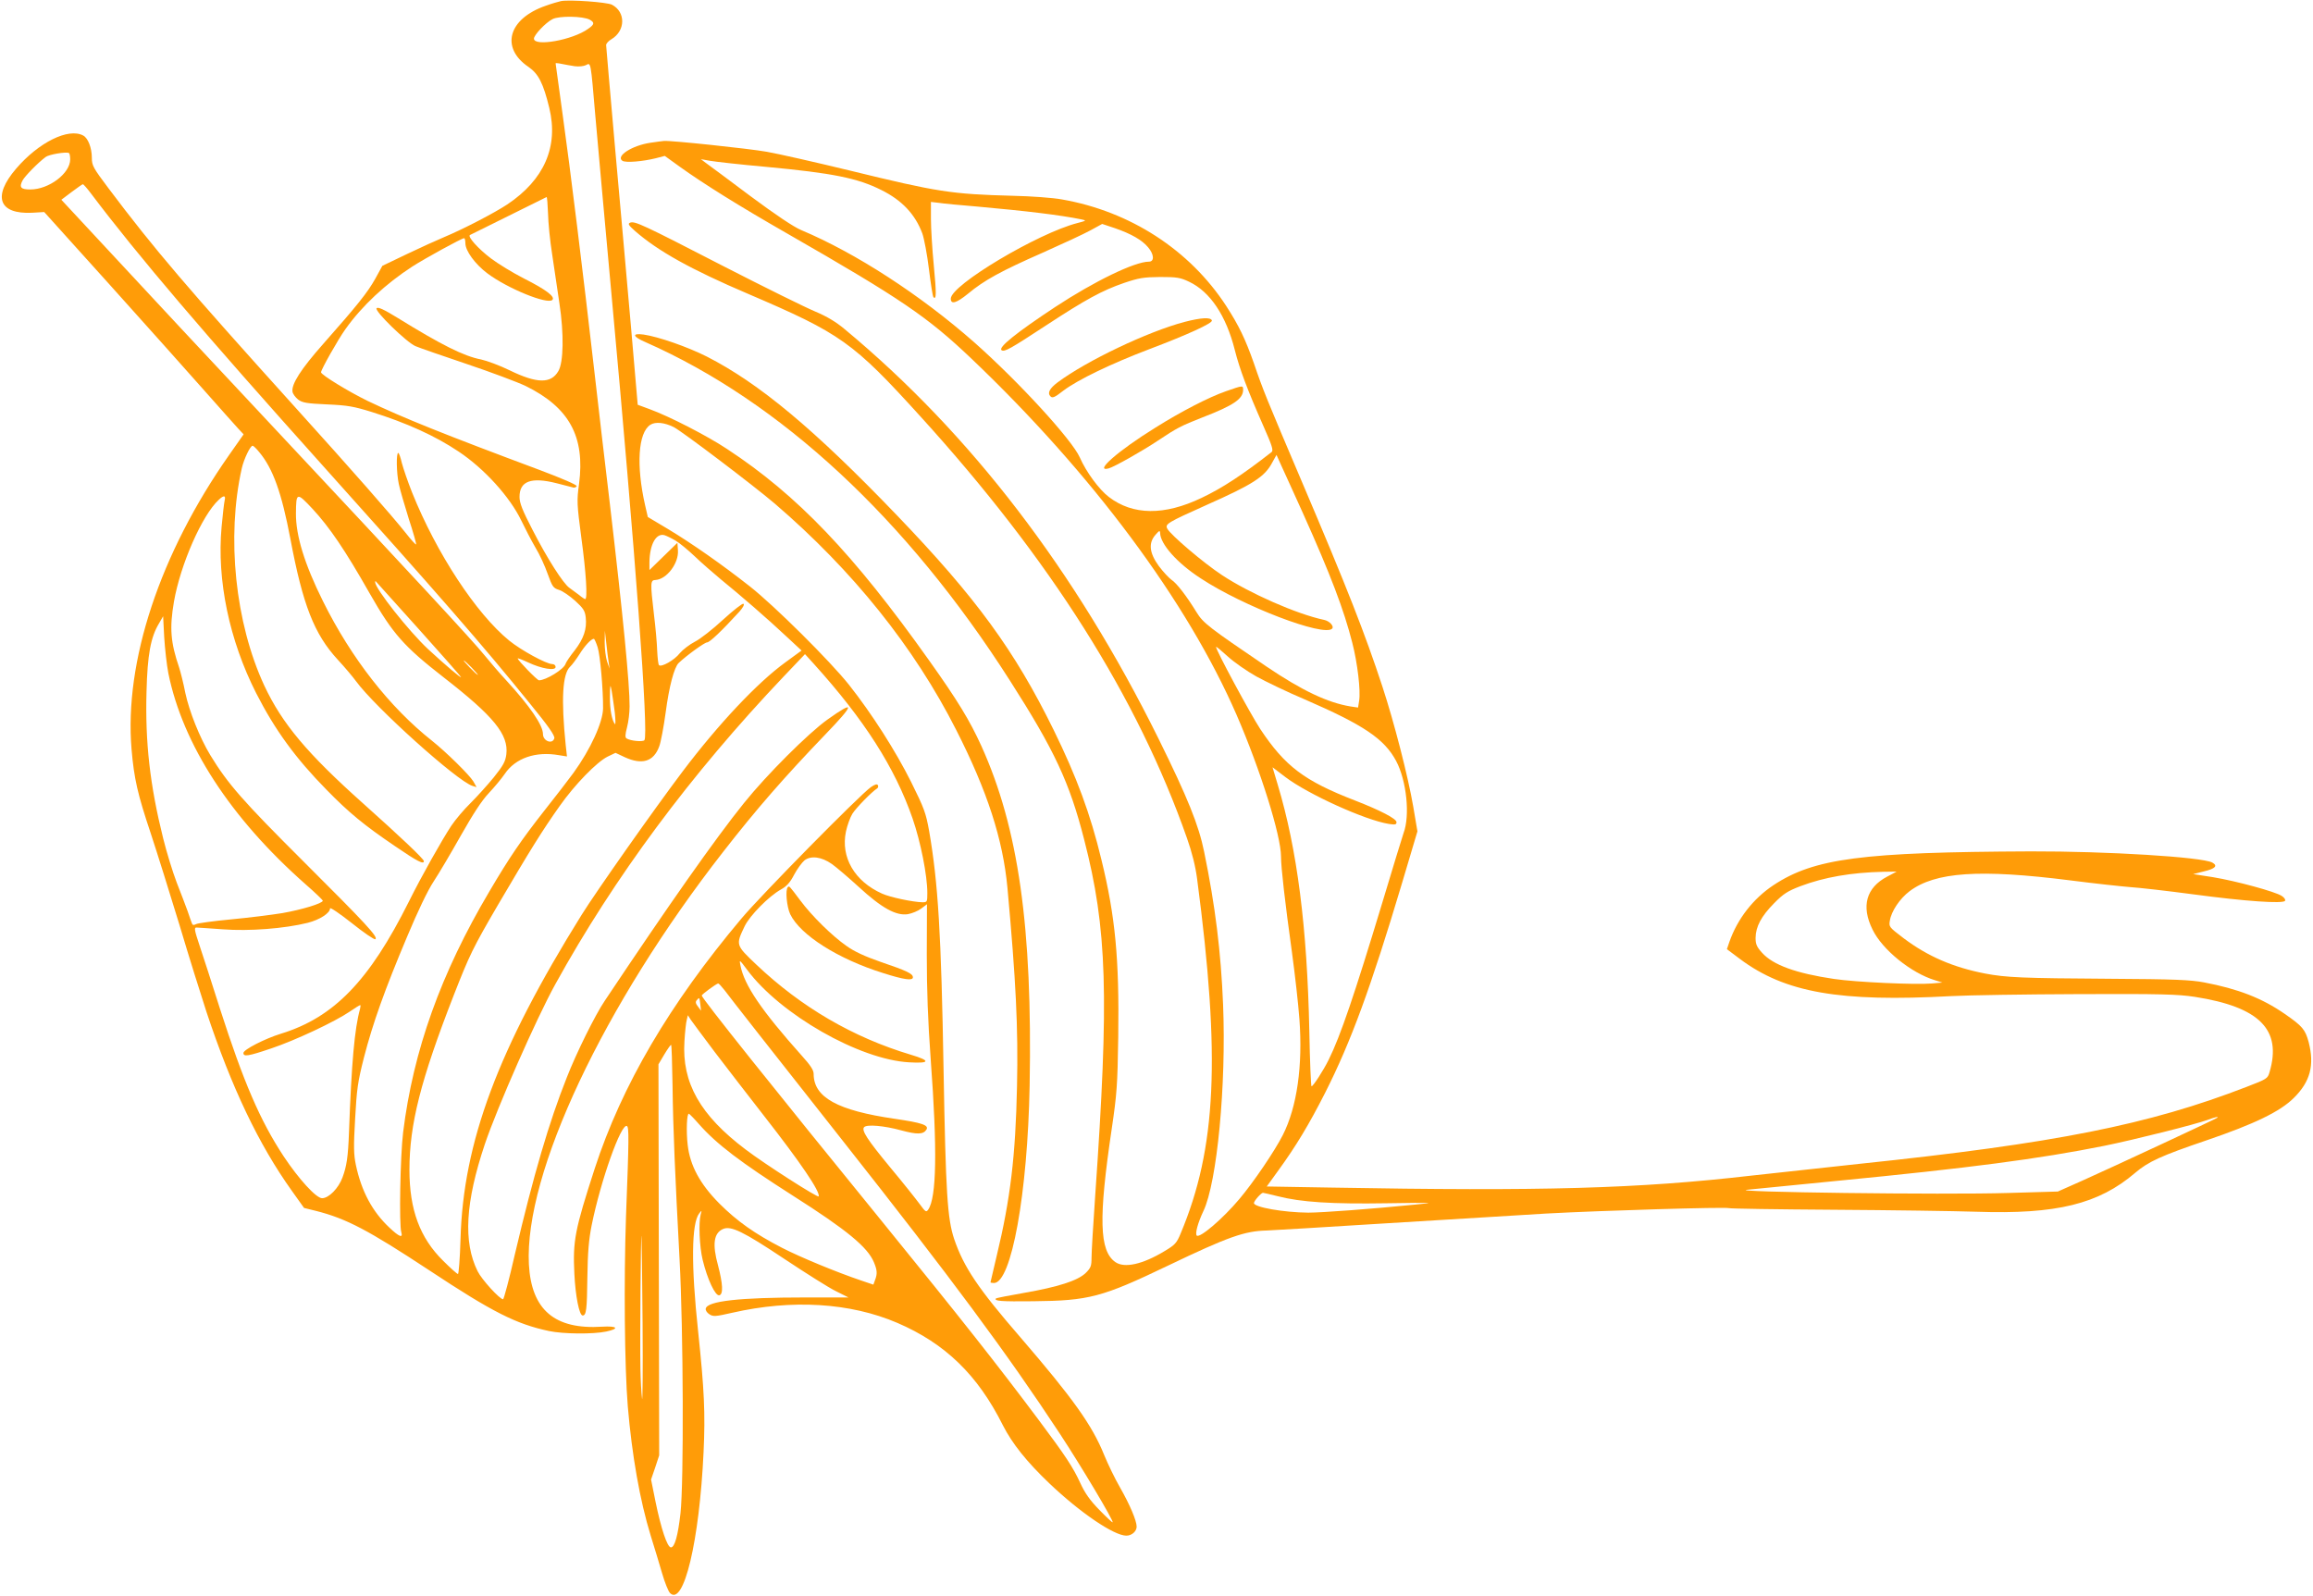
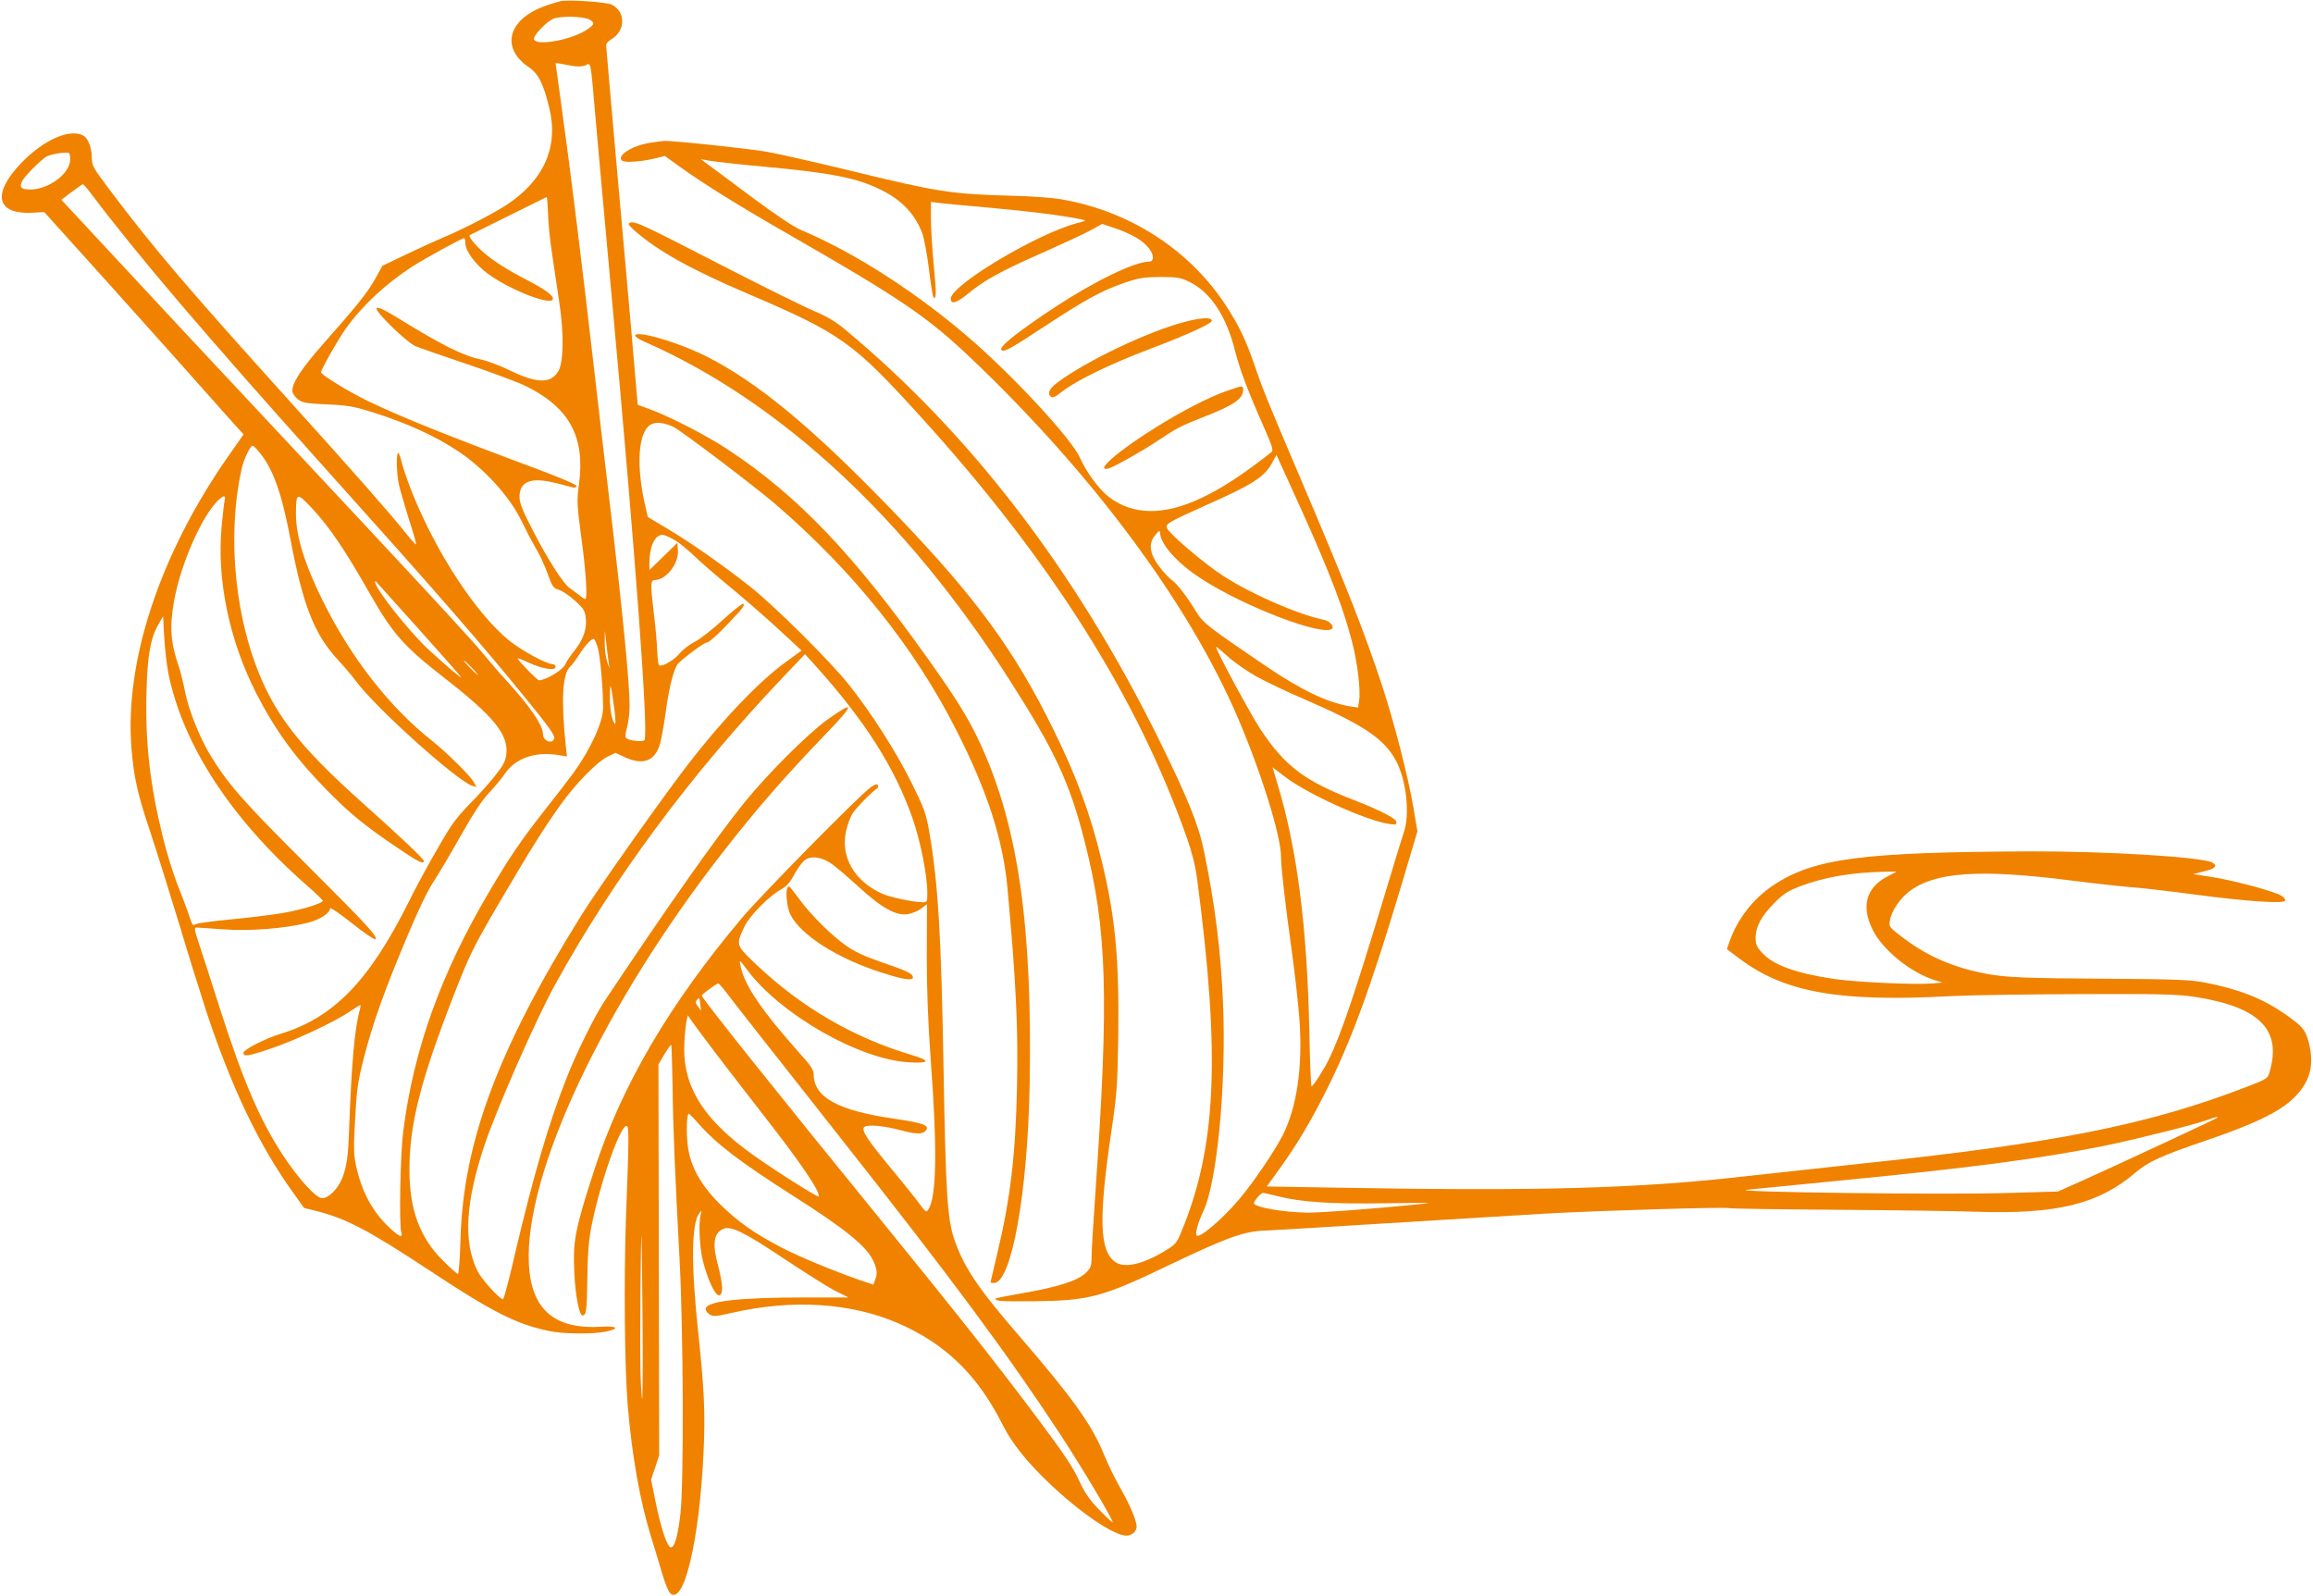
<svg xmlns="http://www.w3.org/2000/svg" version="1.0" width="58" height="40" viewBox="0 0 1280 884">
-   <g fill="#FF9C08">
+   <g fill="#F08200">
    <path d="M310 .6c-1.4.3-5.2 1.4-8.5 2.6-20.8 7.2-25.2 23.3-9.5 33.9 5.5 3.8 8.2 9.1 11.5 22.7 5.2 21.5-2.8 39.8-23.3 53.5-7.1 4.7-24.4 13.7-35.2 18.2-3.6 1.5-12.7 5.6-20.2 9.2l-13.8 6.6-3.9 7.1c-4.3 7.7-9.9 14.7-28.9 36.2-12.3 13.9-17.7 22.3-17 26.5.2 1.2 1.6 3.1 3.1 4.3 2.4 1.8 4.8 2.2 16 2.7 11.4.5 14.8 1.1 24.8 4.2 19.4 6.1 35.1 13.2 48.1 21.9 14.3 9.5 28.5 25.2 34.8 38.3 2.1 4.4 5.6 11.1 7.8 14.9 2.3 3.7 5.3 10.3 6.8 14.6 2.6 7.2 3.1 7.9 6.3 8.9 2 .6 6 3.4 9 6.1 4.5 4.1 5.4 5.5 5.8 9.2.7 6.3-1.1 11.7-6.1 18.2-2.5 3.1-4.8 6.5-5.1 7.5-.9 3-10.9 9.1-14.7 9.1-1 0-11.7-11-11.8-12.1 0-.3 2.6.7 5.8 2.2 7.4 3.5 15.2 4.8 15.2 2.5 0-.9-.8-1.6-1.9-1.6-3.2 0-17.3-7.7-23.8-13-18.3-14.9-40.3-48.4-53.8-82-2.4-6-4.9-13.4-5.7-16.4-.7-3.1-1.6-5.6-2-5.6-1.2 0-1 11.1.3 17.2.6 2.9 3.1 11.5 5.5 19.2 2.5 7.6 4.3 14 4.1 14.3-.3.2-2.9-2.7-5.8-6.4-7.8-9.8-29.4-34.4-61.4-69.8-59.5-65.9-77.9-87.4-103.3-121.2C50.7 93 50 91.7 50 87.5c0-5.5-2.1-11-4.8-12.4C37 70.7 20.5 78.9 8 93.5c-13.2 15.4-9.6 25.3 8.9 24.4l6.7-.4L60.1 158c20 22.3 43.6 48.6 52.3 58.5 8.8 9.9 17.2 19.4 18.8 21.1l2.9 3.1-8 11.4C87.7 306.8 67.9 366.7 72 415.2c1.4 16.4 3.4 25 10.6 46.5 3.5 10.6 10.7 33.6 16 51 5.2 17.5 12 39.1 14.9 48 13.9 41.9 29 73.6 47.4 99.3l6.7 9.4 6.5 1.6c17 4.3 29.1 10.7 62.8 32.9 35.4 23.4 48.2 29.8 66.4 33.7 8.1 1.7 24.5 1.8 31.7.3 7.6-1.6 6.3-3.2-2.2-2.7-26.3 1.7-39.2-9.3-40.6-34.5-2.6-50.4 41.3-143.6 107.7-228.7 18.3-23.5 33.9-41.4 56.3-64.7 16.7-17.3 17.1-19.7 1.4-8.5-10.5 7.5-33.6 30.5-46.2 46.2-15.8 19.6-41.8 56.6-77.1 109.5-5.3 7.8-15.8 29-21.1 42.6-9.9 24.9-18.3 53.6-28.8 98.1-3.1 13.7-6.1 24.8-6.5 24.8-1.9 0-11.9-11-14.1-15.5-8.1-16.2-6.8-38.3 4-70.5 6.9-20.4 28.6-69.7 39-88.5 32.7-59.3 75.1-116.4 126.5-170.5l11.9-12.5 5 5.5c27.9 30.9 44.8 57.3 54.6 85.5 4.5 13 8.2 31.6 8.2 41.4 0 4.9-.1 5.1-2.7 5.1-5.3-.1-18.1-2.8-22.4-4.8-15.2-6.8-23-20.1-20-34.4.7-3.3 2.3-7.8 3.6-9.9 2.1-3.3 10.8-12.2 13.7-14 .6-.4.7-1.2.4-1.8-.5-.8-1.7-.4-3.9 1.1-6.3 4.5-60.8 59.8-71.7 72.8-39.9 47.4-66.3 92.5-81.3 138.5-11.1 34.2-12.2 40.1-11.3 58.5.6 12.2 2.7 23 4.6 23 2 0 2.4-3.3 2.6-21 .2-14.2.8-21.1 2.4-29.1 5-24.7 16.3-56.5 19.5-54.9 1.2.6 1.2 6.5-.5 50.5-1.2 35.3-.8 82.9 1 104.8 2.3 27.1 6.7 52.2 12.7 71.7 2 6.3 4.8 15.7 6.3 20.8 1.5 5.2 3.5 10.1 4.4 11 7.6 7.6 16.3-28.8 18.6-78.1 1-21.4.4-34.5-3-66.7-4-37.2-3.7-60.2.6-65.6 1.4-1.8 1.5-1.8.8.6-1.2 4.5-.7 17.8 1.1 25.2 2.6 10.7 7 20.1 9.2 19.6 2.3-.5 2-6.3-.7-16.6-3.2-11.6-2.4-17.8 2.7-20.1 4.4-2 11.2 1.3 34 16.5 11.9 7.9 24.7 16 28.6 17.9l7 3.5h-23.9c-36.7 0-54.4 2-55.2 6.2-.2.9.7 2.3 2 3.1 2.1 1.4 3.4 1.3 12.6-.8 33.3-7.6 65.5-5.6 91.6 5.6 26.5 11.4 44.5 28.8 58.5 56.8 5.1 10 13.1 20.1 25.7 32.1 17 16.2 35.8 29 42.7 29 3 0 5.7-2.4 5.7-5 0-3.3-3.8-12.2-9.1-21.5-2.9-5-6.8-13.1-8.9-18.2-6.6-16.4-17.2-31.3-46.5-65.3-23.4-27-31.3-38.8-36.6-54.3-3.8-11.3-4.7-25.8-5.9-93.7-1.3-75.5-3-103.6-8-132.5-1.8-10-2.7-12.5-10-27.2-8.7-17.4-21.7-37.7-34.4-53.8-10.5-13.2-41.3-43.8-54.9-54.5-15.5-12.2-32.1-23.8-45.2-31.7l-11.4-6.8-1.5-6.5c-5-22.1-3.9-40.2 2.9-44.6 2.8-1.8 7.8-1.3 13 1.3 4.8 2.5 43.9 32.1 56.1 42.5 43.1 37 77.2 79.5 100.4 125.3 17.3 34 25.9 60.7 28.4 87.5 4.7 51.6 6 77.3 5.3 110-.8 38.6-3.7 62.6-11.2 93.7-1.9 8-3.5 14.7-3.5 14.9 0 .2.9.4 1.9.4 9.7 0 18.7-49.7 19.8-109.5 1.6-87.6-6.2-142.6-26.7-188-6.5-14.3-13.2-25.3-29-47.5-41.9-59-73-91.6-112-117.2-11-7.3-32-18.1-43-22.1l-6.5-2.4-3.7-42.9c-2.1-23.6-6-68.1-8.8-98.9-2.7-30.8-5-56.7-5-57.5 0-.9 1.4-2.4 3-3.3 7.8-4.7 7.9-15.1.2-19.1-2.8-1.4-23.3-2.9-28.2-2zm15.9 10.3c2.8 1.6 2.7 2.6-.9 5.1-8.6 6.2-30 10-30 5.4 0-2 6.5-8.9 10.3-10.8 3.6-1.9 16.8-1.7 20.6.3zm-8.3 25.8c2.3.3 5 0 6.2-.6 2.8-1.5 2.6-2.4 5.2 27.9 1.2 13.5 5.2 58.2 9 99.5 13.2 143.1 20.7 244.2 18.2 246.7-1 1-7.7.4-9.9-1-.8-.5-.8-2.1.3-6.2.8-3 1.4-8.2 1.4-11.5.1-12.1-3.7-50.9-10.9-112-2.8-23.1-6.6-56.2-8.6-73.5-6.2-54.3-13.5-113.4-17.6-142.5-2.1-15.4-3.9-28.2-3.9-28.4 0-.2 1.5-.1 3.3.3 1.7.4 5 .9 7.3 1.3zM38 88.3c0 7.8-11.8 16.7-22.1 16.7-5.3 0-6.3-1.2-4.3-5 1.2-2.3 8.5-9.8 12.8-13 1.8-1.4 11.2-3 12.9-2.2.4.2.7 1.8.7 3.5zm11.5 18.9c26 34.5 63.3 78.2 128 150.3 64.3 71.6 89 99.9 115.2 132.3 10.3 12.6 13.9 17.8 13.6 19.3-1 3.6-6.3 1.6-6.3-2.3 0-4.9-7.2-15.4-20.2-29.6-3.9-4.2-9.4-10.6-12.3-14.2-6.1-7.6-38.5-42.6-118.5-128-31.7-33.8-70.7-75.6-86.7-92.9l-29.2-31.4 5.7-4.3c3.1-2.3 5.9-4.3 6.2-4.3.3-.1 2.4 2.3 4.5 5.1zm253.3 11c.1 5.1 1.1 15.3 2.3 22.8 1.1 7.4 2.9 19.6 4 27 2.6 17 2.3 32.9-.6 37.7-4.1 7-11.8 6.9-27-.5-5.5-2.7-12.6-5.3-15.8-6-9.5-1.8-21.9-8-46.5-23.2-7.5-4.6-10.6-6-11.4-5.2-1.4 1.4 16.6 18.9 21.5 21 1.8.8 14.4 5.2 28.1 9.8 13.7 4.6 28.6 10.2 33 12.3 24.2 11.9 33 28.1 29.6 54.2-1.3 9.4-1.2 11.2 1.3 30.2 2.6 19 3.5 33.7 2.1 33.7-.3 0-1.9-1-3.4-2.3-1.6-1.2-3.9-2.9-5.3-3.9-3.5-2.4-12.4-16.4-20.5-32.2-5.6-10.8-7.2-14.9-7.2-18.2 0-8.8 6.4-11.2 20.6-7.6 4.3 1.1 8.5 2.2 9.3 2.4.7.1 1.5-.2 1.8-.8.2-.7-8.2-4.3-20.4-8.9-53.6-20-75.7-28.9-95.4-38.3-10.5-5.1-25.9-14.5-25.9-15.9.1-1.6 9.3-18 13.6-24 9.2-12.9 22.2-25 37-34.6 7-4.5 27.4-15.7 28.7-15.7.4 0 .7 1.3.7 2.8 0 4.2 5.4 11.6 12.2 16.7 11.2 8.4 33.3 17.4 36 14.7 1.7-1.7-3.3-5.6-15.6-11.8-6.1-3.1-14.3-8.1-18.3-11.1-7.3-5.5-13.4-12.4-11.7-13.1.5-.2 10.1-5 21.4-10.6 11.3-5.6 20.7-10.3 21-10.4.3-.1.6 4 .8 9zm-160 132.4c7.6 9.1 12.4 22.6 17.2 47.9 6.9 36.7 13.2 52.9 26.3 67.1 4 4.3 8.5 9.7 10.1 11.9 10.6 14.5 56.1 55.4 64.5 58l2.3.7-1.8-3.2c-2.1-3.5-15.1-16.3-22.9-22.5-23.5-18.6-44.7-45.7-60.4-77.3-10.2-20.5-15.1-36.4-15-48.7.1-11.8.4-11.9 9.3-2.4 9.4 10.2 17.8 22.5 31.6 46.8 12.8 22.4 18.8 29.2 41 46.5 27.8 21.6 36 31.7 34.7 42.6-.5 4-1.7 6.2-6.9 12.7-3.5 4.3-9.3 10.7-12.9 14.3-3.7 3.6-8.5 9.3-10.7 12.6-5.2 7.9-16.4 27.7-23.6 42.2-21.9 43.8-41.5 64-70.7 73-9.1 2.8-20.9 8.9-20.9 10.7 0 2.2 2.4 1.9 15.4-2.5 13.4-4.5 35.3-14.8 43.5-20.4 2.9-2 5.5-3.6 5.8-3.6.3 0 .2 1-.1 2.2-3 10.8-4.7 29.6-6.1 68.3-.5 13.7-1.3 18.8-3.6 25-2.2 6-7.6 11.5-11.3 11.5-3.3 0-13-10.7-21.3-23.2-13.1-19.9-22.2-41.1-35.3-81.8-4.4-14-9.6-29.9-11.4-35.3-2.7-8.1-3-9.7-1.7-9.7.9 0 7.5.5 14.8 1 14.5 1.1 34-.4 46.9-3.6 6.7-1.7 12.4-5.4 12.4-8 0-.8 5.4 2.9 12 8.1 6.6 5.3 12.5 9.3 13.1 9 1.8-1.1-5.1-8.5-39.7-43-33.7-33.6-42-43-51.8-59.1-5.8-9.6-11.6-24.1-13.8-34.4-1-5.2-2.6-11.5-3.4-14-4.8-14-5.4-22-2.9-36.6 3.6-20.6 15.6-47.9 24.8-56.4 2.8-2.7 4-2.5 3.3.3-.3 1.3-1.1 7.9-1.7 14.7-2.7 29.5 4.3 62.8 19.1 92 10.5 20.6 21.9 36.2 39.1 53.7 12.4 12.7 20.8 19.6 37.9 31.2 12.4 8.5 16 10.3 16 8.3 0-1.2-12.9-13.4-33.6-31.9-31-27.7-44.9-44.2-54.8-65.3-16.2-34.8-21.1-82.5-12.5-120.5 1.2-5.2 4.7-12.5 6-12.5.4 0 2.1 1.6 3.7 3.6zm230.7 49c2.2 1.3 6.9 5.2 10.5 8.6 3.6 3.5 10.2 9.2 14.5 12.8 10.6 8.6 26.1 22 36.4 31.7l8.4 7.8-8.9 6.5c-15.6 11.3-37.2 34.3-57 60.5-15.7 20.8-47.9 66.5-56 79.5-46.4 74.5-65.6 126-67.1 179.7-.3 10.6-1 19.3-1.4 19.3-.5 0-4.2-3.3-8.2-7.3-12.9-12.7-18.7-28.3-18.7-50.4 0-25.2 6.2-49.7 24.6-96.9 8.7-22.2 10.5-26 24.5-50 17.9-30.5 24.5-41.1 34.2-54.8 8.4-11.9 20.5-24.3 26.5-27.3l4.4-2.1 5.1 2.4c9.6 4.4 16 2.5 19.1-5.9.9-2.3 2.5-10.8 3.6-18.9 1.9-14.4 4.7-25 7.2-27.4 4.4-4.2 14.4-11.4 15.7-11.4 1.5 0 8.1-6.3 18-17.1 1.9-2.2 2.9-3.9 2.2-4.3-.5-.4-5.6 3.6-11.3 8.8-5.6 5.2-12.6 10.7-15.6 12.2-2.9 1.5-6.7 4.4-8.4 6.4-2.9 3.8-10.2 7.9-11.5 6.6-.4-.3-.8-3.9-1-7.9-.1-3.9-.9-13-1.8-20.2-2.1-17.9-2-19 .9-19.1 6.2-.4 12.9-9.3 12.4-16.4l-.3-4.2-7.7 7.5-7.8 7.6v-4.2c.1-10 3.7-16.5 8.4-15.1 1.2.4 3.9 1.7 6.1 3zm-142.8 48.5c12.6 14 23.3 26.2 23.8 27 1 1.6-8.8-6.7-18.2-15.4-10.6-9.9-29.3-33.5-29.3-37.1 0-.5.2-.7.3-.5.2.2 10.7 11.9 23.4 26zm-138.3 25c8 39.5 34.4 80.2 76 116.9 5.3 4.6 9.6 8.8 9.6 9.1 0 1.5-11.6 5-22.4 6.9-6.1 1-19 2.6-28.6 3.5-9.6.9-18.3 2.1-19.2 2.6-1.3.7-2 .6-2.3-.3-.3-.7-1.4-3.8-2.4-6.8-1.1-3-3.8-10.2-6.1-16-2.2-5.8-5.6-16.8-7.5-24.5-7.3-29.3-10-53.2-9.2-81.3.5-20.3 2.3-30.1 6.9-37.7l2.3-4 .6 11.6c.4 6.4 1.4 15.4 2.3 20zm244-6.1.5 3.5-1.4-4c-.7-2.2-1.3-6.9-1.3-10.5l.1-6.5.8 7c.4 3.8 1 8.6 1.3 10.5zm-6.1-8.3c1.4 4.3 3.1 23.5 3 33.9-.1 7.6-6.9 22.6-16.4 35.7-2.7 3.7-10 13.2-16.2 21-12.7 16.2-19.1 25.5-30.4 44.7-26.9 45.4-42.2 88.2-47.8 133.5-1.6 13.1-2.3 51.3-1 55.4 1 3.4-1.2 2.5-6.6-2.6-9.4-8.8-15.5-20.1-18.6-34.8-1.2-5.8-1.3-10.1-.4-25.5.9-16.3 1.4-20.3 4.9-34 4.9-19 11.5-37.5 23.9-66.9 5.9-14.1 11.4-25.6 14.7-30.6 2.9-4.4 9.7-15.9 15.1-25.5 6.8-12 11.6-19.4 15.5-23.5 3.1-3.3 7.1-8.1 8.8-10.6 5.9-8.8 17.2-12.7 30.1-10.4l4.4.7-.7-6.3c-2.6-25.3-1.8-39.6 2.5-43.5 1-.9 3.3-4 5.1-6.8 3-4.8 6.4-8.5 8-8.6.3 0 1.3 2.1 2.1 4.7zM260.5 370c2.1 2.2 3.7 4 3.4 4-.3 0-2.3-1.8-4.4-4-2.1-2.2-3.7-4-3.4-4 .3 0 2.3 1.8 4.4 4zm79.3 24.8c.4 3.9.5 6.9.1 6.5-1.7-2-2.9-8.3-2.8-15.2.1-7.1.2-7.3 1-3.1.4 2.5 1.2 7.8 1.7 11.8zm120.3 84c2.4 1.7 9.1 7.4 14.9 12.7 12.7 11.7 20.7 16.1 27.2 15.1 2.3-.4 5.7-1.8 7.4-3.1l3.2-2.4-.1 27.7c0 19.6.6 36.8 2.2 58.7 3.7 49.8 3.2 76.2-1.4 82.8-1.1 1.6-1.5 1.4-4.7-3-1.9-2.6-9.2-11.8-16.3-20.3-12.8-15.5-16.2-20.7-14.5-22.4 1.6-1.6 11-.8 20.5 1.8 8.9 2.4 12.3 2.3 14-.4 1.5-2.5-2.5-3.8-17.5-6-31.8-4.6-45-11.9-45-24.9 0-2.1-1.8-4.8-6.5-10-22.5-25.2-32-39.2-34.1-50.2-.7-3.3-.5-3.2 3.8 2.6 18.3 24.6 62.1 49.7 89.7 51.2 11.7.7 12.1-.9 1-4.2-32.1-9.6-60.8-26.4-85.6-49.9-11.6-11-11.5-10.9-6.5-21.4 2.9-5.9 13.3-16.5 20.1-20.3 3.1-1.7 5.1-3.9 7.3-8.2 1.7-3.2 4.3-6.7 5.7-7.9 3.6-2.8 9.5-2 15.2 2zm-59.5 69.9c3.5 4.7 25.7 33 65.4 83.3 60.3 76.4 91.1 117.9 120.3 162.3 11.8 17.9 30.1 48.6 29.4 49.3-.2.2-3.5-2.9-7.4-6.9-5.1-5.2-8-9.3-10.5-14.8-4.1-8.9-8.2-15.1-23-34.9-23.5-31.4-43.5-56.7-86.4-109.5C427.2 602.3 388 553.2 388 551.7c0-.7 8.1-6.6 9.1-6.7.4 0 1.9 1.7 3.5 3.7zm-13.4 7.9.4 3.5-1.7-2.3c-1.3-1.6-1.5-2.6-.7-3.5 1.5-1.8 1.5-1.7 2 2.3zm8 26.4c6.5 8.5 18.8 24.5 27.4 35.5 20.1 25.7 31.1 41.9 30.2 44.5-.3 1-29.6-17.7-40.5-26-25.2-19-35.4-37-33.9-60 .3-5.2.9-10.6 1.3-11.9l.6-2.5 1.6 2.5c.9 1.3 6.9 9.4 13.3 17.9zm-23.4 18.3c.3 24.6 1.4 49.6 3.9 96.7 2.1 39 2.4 123.6.5 140.7-1.4 12.3-3.2 18.8-5.3 18.8-2 0-5.5-10.5-8.5-25.2l-2.5-12.4 2.3-6.7 2.2-6.7-.2-108.4-.2-108.3 3.2-5.4c1.8-3 3.5-5.4 3.8-5.4.3 0 .6 10 .8 22.3zm14.6 21.6c9.9 11.2 22.8 21 52.1 39.7 29.9 19 41.4 28.5 44.9 36.9 1.8 4.3 2 6.4.6 9.9l-.9 2.5-6.8-2.3c-13.6-4.6-33.7-12.9-43.8-18.1-15.1-7.8-24.9-14.7-34.8-24.6-10.7-10.8-16.2-21-17.5-32.4-.9-7.6-.5-17.8.7-17.3.4.2 2.9 2.7 5.5 5.7zm-31.2 110.6c.2 25.8 0 44.5-.3 41.5-.4-3-.8-10.5-.9-16.5-.3-17.2.2-75.2.6-73.5.1.8.4 22.6.6 48.5z" />
    <path d="M435.7 491.6c-1.5 1.5-.6 10.9 1.3 15 5.6 11.6 26.6 24.9 51.7 32.7 11.3 3.6 16.3 4.3 16.3 2.3s-3-3.5-18-8.6c-8.6-3-14.5-5.7-18.8-8.8-7.9-5.5-19.2-16.6-25.6-25.2-6.3-8.4-6.1-8.1-6.9-7.4z" />
    <path d="M359.6 79.1c-10.2 1.5-19.4 7.4-15.6 10 1.8 1.2 11.2.4 18.5-1.4l5-1.3 8.6 6.2c12.7 9.1 32.3 21.4 59.4 36.9 63.3 36.3 77.6 46.1 102 69.3 66.8 63.6 119.6 134.6 146.9 197.4 13.1 30.2 24.6 66.8 24.6 78.5 0 6 2.2 25.2 6.1 53.3 1.6 11.8 3.5 28.4 4.1 36.8 1.9 25.8-1.3 48.6-9.2 64.2-4.4 8.7-16.3 26.3-24.2 35.6-8.9 10.6-21.8 21.7-23.5 20.1-1-1.1.6-7 3.7-13.6 7.6-15.9 12.7-70 10.9-114.4-1.2-29.3-4.3-54.5-10.5-84.7-3-14.7-9-29.7-25.4-62.9-46.1-93.1-104-168.7-173.7-226.6-5-4.2-9.9-7.1-16.5-9.9-5.1-2.1-28-13.4-50.8-25.1-44.8-23.1-49.1-25.1-51.7-24.1-1.4.6-.9 1.4 2.7 4.6 12.7 11.1 30.9 21.3 62.8 34.9 51.4 22 58 26.7 95.4 67.9 71.9 79.1 120.3 155.6 147.7 233.7 2.8 7.9 4.7 15.6 5.6 22.5 13.1 99.1 10.7 149.3-9.1 196.5-2.2 5.4-3.2 6.4-8.9 9.8-12.2 7.4-22.3 9.6-27.3 6.1-8.9-6.2-9.4-24.1-2-73.9 2.8-19 3.2-23.9 3.6-51 .6-43.1-1.6-66.5-9.3-98-6.1-25.4-13.8-46.1-26.5-72-21.6-44-43-73.3-86.9-119-45.9-47.8-76.3-73.1-105.3-87.9-10.7-5.4-26.8-11-35-12.2-6.7-.9-6.2 1.1 1 4.2 74.8 33 144.7 97.8 202 187.6 24.7 38.6 33 56.4 41.1 88 12.8 49.6 13.9 86.5 6.1 197.8-1.1 15.7-2 30.9-2 33.9 0 4.7-.4 5.7-3.2 8.5-4.4 4.3-15.4 7.8-34.4 11.1-8.1 1.4-15 2.8-15.3 3-1.4 1.5 2.7 1.8 20.6 1.6 30.9-.3 38.1-2.2 74.8-19.8 33.4-16 42.3-19.1 54.6-19.4 3-.1 32.9-1.9 66.4-4 33.6-2.1 73.4-4.5 88.5-5.4 31.3-1.7 99.3-3.7 101.2-3 .7.3 27 .7 58.3.9 31.4.2 66.9.7 79 1.1 44.2 1.5 67.6-4.2 87.9-21.6 7.3-6.2 14.3-9.4 39.3-17.9 26.7-9.1 41-16 48.6-23.6 9.1-9 11.5-18.1 8.2-30.9-1.9-7-3.4-8.8-13.2-15.6-12.7-8.8-25.9-13.9-44.8-17.5-7.4-1.4-16.4-1.8-52-2-48.9-.3-57.7-.7-69.3-2.9-17.6-3.4-31.8-9.5-45.2-19.6-8-6.1-8.2-6.3-7.6-9.7.8-5.2 5.5-12.2 10.9-16.3 14.2-10.7 38.7-12.4 89.3-6 13.2 1.7 28.1 3.3 33 3.7 4.9.3 20.6 2.1 34.9 4 29 3.9 49.8 5.3 50.9 3.6.4-.6-.4-1.8-1.8-2.7-3.6-2.4-25.4-8.3-38.1-10.4l-11-1.7 5.9-1.5c6.4-1.5 7.9-3.1 4.7-4.9-5.8-3.1-58.3-6.3-100.6-6.2-93.6.4-120.1 3.8-142.7 18.8-11.1 7.4-19.8 18.5-24.3 31.3l-1.4 4.1 7.2 5.4c25 18.7 55.4 24 117.2 20.6 9.4-.5 41.1-1 70.5-1.1 45.9-.2 55 .1 64.3 1.5 36 5.6 48.5 18.2 41.5 41.8-1 3.5-1.5 3.8-12.7 8.1-54.3 21-106 31.3-215 42.7-21.2 2.3-48 5.2-59.6 6.5-62.5 7.2-115.7 8.7-233.2 6.6l-35.2-.6 6.5-9c9.8-13.5 16.9-25.3 25.9-43 14.3-28.3 25.2-58 42.5-115.9l8.6-28.9-2.3-13.6c-2.9-16.9-10.6-46.8-17.1-66.6-9.7-29.5-19.6-54.8-44.4-113-20-47-21.8-51.4-26.9-66.4-4.7-13.3-8.2-20.6-15.3-31.6-20.2-31-53.2-52.4-91.1-59-4.9-.9-17.1-1.8-27-2-34.3-.9-41.8-2.1-90.5-14-19-4.6-39.7-9.3-46-10.4-10.2-1.8-53-6.3-56.9-6-.9.1-4.3.5-7.5 1zM424 92.5c36.4 3.4 50.4 6.2 63.5 12.8 11.3 5.6 18.7 13.3 22.7 24 1 2.7 2.7 11.7 3.7 19.9s2.1 15.2 2.5 15.5c1.6 1.6 1.7-1.8.2-17.4-.9-9.2-1.6-21-1.6-26.1v-9.3l4.3.5c2.3.4 12.1 1.3 21.7 2.1 26.8 2.4 45.9 4.7 57.5 7.1 2.8.6 2.7.7-2.3 2-21.9 5.6-70.2 34.4-70.2 41.9 0 3.4 3.1 2.5 9.5-2.7 9-7.5 18.3-12.6 41.5-22.8 11-4.9 22.9-10.4 26.5-12.4l6.4-3.5 7.2 2.4c8.9 3.1 14.9 6.5 18.3 10.6 3.3 3.9 3.5 7.9.4 7.9-7.9 0-30.3 10.9-51.9 25.1-21.5 14.2-32 22.6-29.7 24 1.6 1 4.7-.7 24.8-13.9 21.7-14.2 30.8-19.2 43-23.4 8.3-2.8 10.8-3.2 20-3.3 9.2 0 11.2.3 16 2.6 11.7 5.5 20.6 18.8 25.4 37.9 2.7 10.6 6.8 21.6 15.8 42 4.8 10.8 5.7 13.6 4.6 14.5-16.1 12.6-27.4 20-38.8 25.4-20.7 9.9-38.1 9.7-51.4-.5-5.4-4.1-12.6-13.9-16.1-21.9-4.4-9.9-34.2-42.3-58.5-63.8-29.9-26.3-65.5-49.4-95.9-62.2-4.1-1.7-14.1-8.4-28.1-18.8-11.9-8.9-23-17.2-24.6-18.3l-2.9-2.2 5 .9c2.8.5 16.9 2.1 31.5 3.4zm297.2 192c15.2 33.8 22.7 53.5 27.3 71.7 2.9 11.2 4.7 26.6 3.8 32.1l-.6 3.8-4.1-.6c-12.8-2.1-26.9-8.8-46.6-22.1-32.1-21.8-35.1-24.1-38.8-30.1-5.7-9.3-11.1-16.2-13.9-18-1.4-1-4.6-4.4-7-7.6-5.3-7.3-5.9-12.8-1.8-17.4 2-2.3 2.4-2.5 2.5-1 .1 6.2 9.4 16.7 22.5 25.2 23.5 15.5 68.1 32.5 72.8 27.9 1.3-1.3-1.4-4.3-4.5-4.9-15.1-3.2-41.2-14.7-56.5-24.8-10.2-6.7-28.4-22.2-30.3-25.7-1.4-2.6 0-3.4 21.6-13.1 25.9-11.5 32.4-15.7 36.5-23.5l2.4-4.3 2.8 6.2c1.6 3.4 6.9 15.2 11.9 26.2zm-25.8 90.4c5.3 2.9 17.3 8.7 26.8 12.7 32.7 14.2 44 21.8 50.6 34.1 5.8 10.9 7.8 30.3 4.1 40-.5 1.5-6 19.2-12 39.3-15 49.6-23 73.3-29.5 86.3-2.9 5.9-8.6 14.7-9.5 14.7-.3 0-.9-13.6-1.2-30.3-1.2-57.8-6.7-100.9-17.5-136.8l-2.9-9.7 7.1 5.4c12.5 9.5 44.2 23.9 57.4 26 3.5.5 4.2.4 4.2-1 0-1.9-9.1-6.6-23-12-28.2-10.9-38.8-19-52.5-39.6-5.5-8.4-24.5-43.6-24.5-45.5 0-.4 2.9 2 6.4 5.2 3.6 3.3 10.8 8.3 16 11.2zm349.5 110.9c-11.6 6.1-14.5 16.4-8.1 29.3 5.4 11.2 21.4 24.1 34.6 28.1l4.1 1.3-5.7.5c-9.2.8-42.2-.7-54.3-2.5-21-3.1-33.8-7.7-39.9-14.5-3-3.3-3.6-4.8-3.6-8.3.1-6.2 3.1-11.9 10.2-19.1 5.3-5.4 7.6-6.8 14.6-9.5 13.2-5 28.3-7.6 46.1-8l7.3-.1-5.3 2.8zm183 133.6c-.6.6-57.7 27.2-74.9 34.9l-13.5 6-27.5.8c-35.6 1.1-157.5-.5-144.5-1.8 1.7-.2 23.9-2.4 49.5-4.9 73.2-7.1 112.2-12.2 148.1-19.4 16.8-3.4 51-12 57.4-14.4 4-1.5 6.2-2 5.4-1.2zm-520.7 43.5c12.8 3.3 30 4.4 60.3 3.9 27.4-.4 27.7-.4 15.2.8-23 2.3-50.8 4.4-58.6 4.4-13.6-.1-30.1-3-30.1-5.3 0-1.2 4-5.7 5-5.7.4 0 4.1.9 8.2 1.9z" />
    <path d="M655.5 178.4c-20.4 5.4-54.2 21.5-70.3 33.5-4.4 3.3-5.8 5.9-4 7.7 1.1 1.2 2.3.7 7.3-3.2 8-6 26.2-14.8 47.5-22.9 20.9-7.9 35.2-14.4 34.7-15.9-.6-1.9-5.9-1.6-15.2.8zM678.5 216.8c-9.5 3.3-25 11.3-39.3 20.3-20.5 12.7-34 24.6-25.8 22.5 2.9-.7 19-9.8 27.5-15.5 10.2-6.8 12.6-8.1 24.6-12.8 17.1-6.6 22.4-10.2 22.5-15.1 0-2.7.2-2.8-9.5.6z" />
  </g>
</svg>
